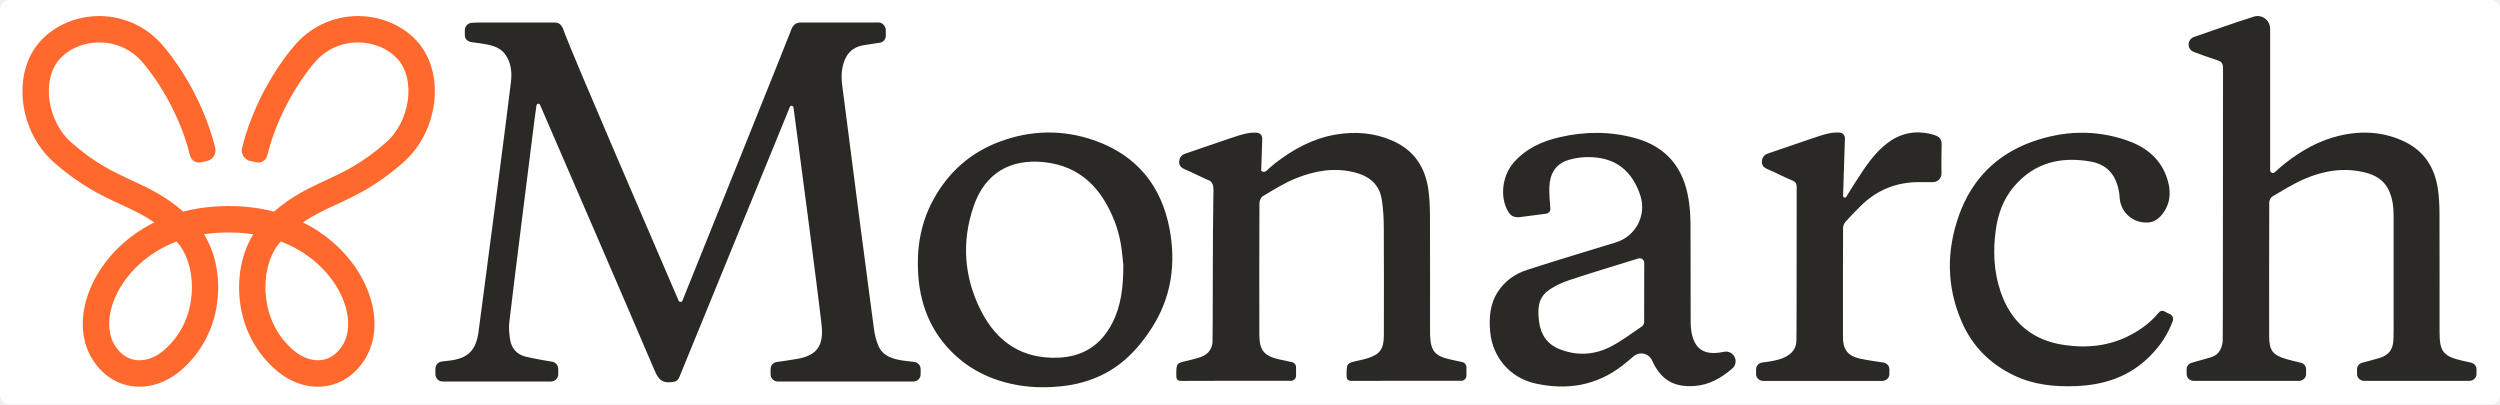
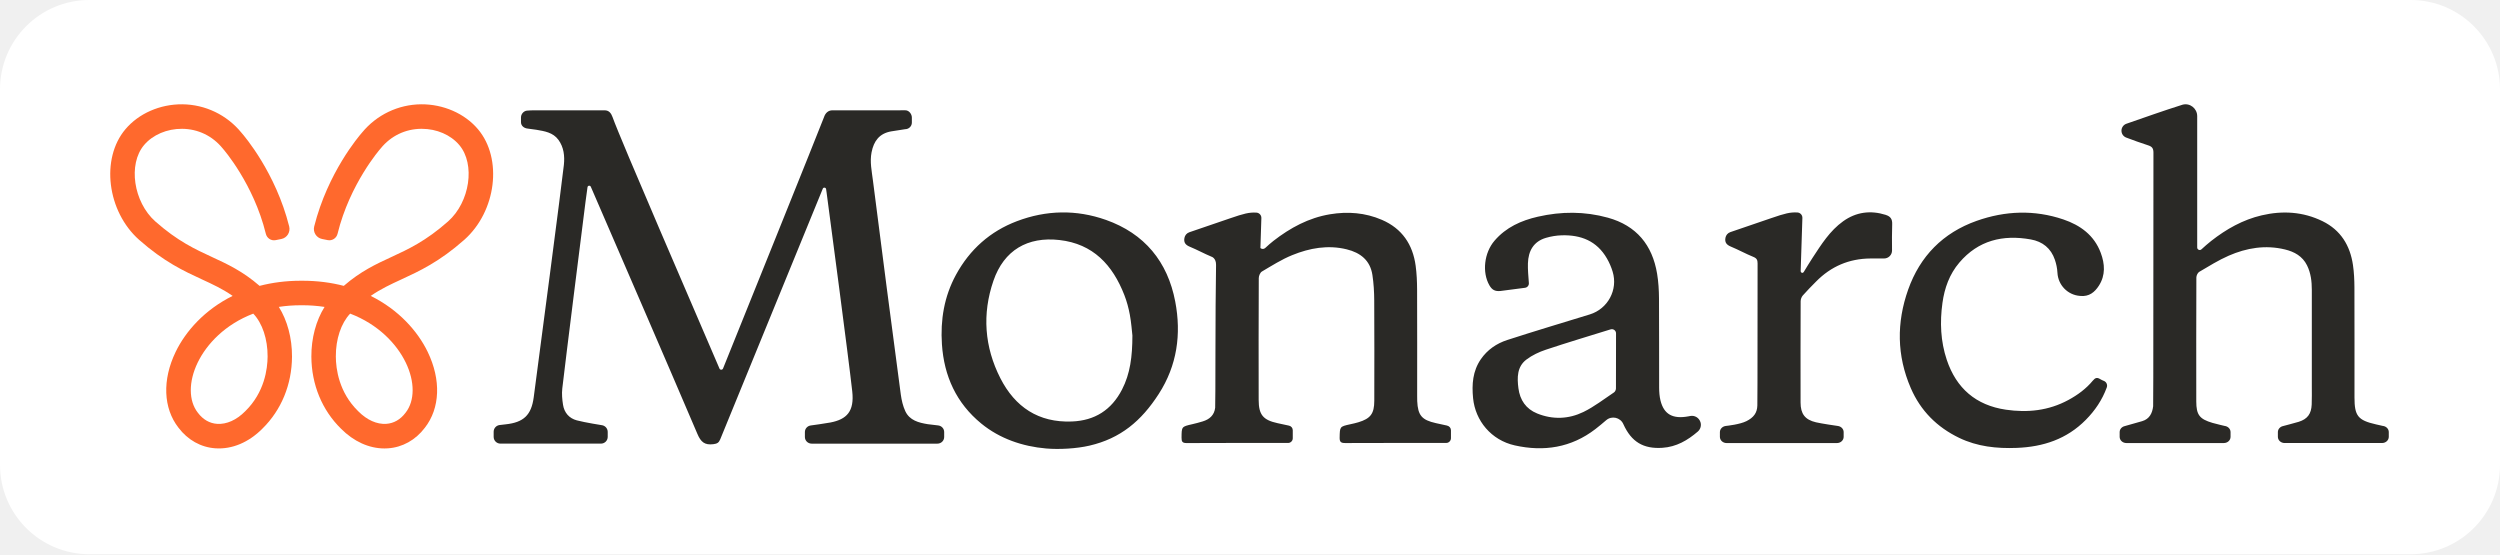
- <svg xmlns="http://www.w3.org/2000/svg" viewBox="0 0 1558 252" width="144">
-   <rect x="0" y="0" width="1558" height="252" rx="6" fill="#ffffff" />
-   <g transform="translate(14 10)">
+ <svg xmlns="http://www.w3.org/2000/svg" viewBox="0 0 1678 372" width="180">
+   <rect x="0" y="0" width="1678" height="372" rx="60" ry="60" fill="#ffffff" />
+   <g transform="translate(74 70)">
    <g fill="#ff692d">
      <path d="M184.058 231c-10.37 0-20.66-4.665-29.216-13.305-12.701-12.455-19.747-29.614-19.853-48.302-.066-12.428 3.152-24.298 8.86-33.39a98 98 0 0 0-14.86-1.116h-.993c-5.232 0-10.185.385-14.847 1.103 5.682 9.065 8.913 20.948 8.847 33.389-.092 18.688-7.152 35.835-19.853 48.303-9.191 9.277-20.396 13.983-31.534 13.225-9.748-.651-18.555-5.569-24.793-13.81-10.264-13.133-10.98-32.166-1.92-50.908 6.7-13.85 19.429-28.258 38.248-37.589-6.82-4.719-13.429-7.776-20.647-11.099-11.893-5.489-25.363-11.71-42.156-26.557-21.482-19.1-25.853-54.483-9.152-74.208C19.142 6.116 33.472-.118 48.372.002c15.403.146 29.852 7.07 39.653 19.034 2.08 2.365 23.005 26.849 32.077 62.95.954 3.814-1.417 7.656-5.258 8.427l-3.827.77c-2.98.599-5.867-1.289-6.583-4.253C96.21 53.315 75.88 30.094 75.668 29.855l-.238-.279c-6.808-8.36-16.476-13.026-27.204-13.12-10.079-.079-19.68 3.989-25.534 10.914-10.86 12.84-7.113 38.213 7.535 51.24 14.966 13.238 26.754 18.674 38.144 23.938 10.105 4.665 20.502 9.464 31.865 19.326 8.397-2.193 17.655-3.442 27.76-3.442h.993c10.119 0 19.363 1.249 27.76 3.442 11.337-9.849 21.747-14.647 31.865-19.326 11.39-5.264 23.178-10.7 38.157-23.952 14.648-13.013 18.383-38.387 7.523-51.226-5.788-6.859-15.192-10.913-25.204-10.913h-.331c-10.741.093-20.396 4.758-27.204 13.119l-.238.28c-.212.238-20.542 23.46-28.753 57.06-.729 2.965-3.616 4.839-6.583 4.254l-3.827-.77c-3.841-.772-6.225-4.613-5.258-8.428 9.085-36.1 29.998-60.584 32.077-62.95 9.814-11.95 24.25-18.874 39.653-19.02 14.9-.107 29.23 6.114 38.197 16.734 16.687 19.738 12.317 55.108-9.179 74.208-16.807 14.86-30.276 21.081-42.169 26.571-7.218 3.336-13.84 6.38-20.648 11.098 18.82 9.318 31.561 23.739 38.249 37.589 9.059 18.742 8.344 37.776-1.92 50.908-6.238 8.254-15.045 13.159-24.793 13.81-.768.053-1.55.08-2.318.08zm-23.044-90.491c-6.119 6.473-9.669 17.147-9.602 28.79.039 8.268 2.039 24.019 14.952 36.646l.093.093c5.801 5.875 12.516 8.879 18.833 8.44 5.033-.332 9.483-2.884 12.86-7.377l.106-.133c6.238-7.948 6.278-20.828.093-33.601-6.066-12.534-18.449-25.653-37.322-32.871zm-65.016 0c-18.873 7.218-31.256 20.337-37.322 32.871-6.185 12.773-6.145 25.653.093 33.602l.105.133c3.378 4.492 7.828 7.044 12.86 7.377 6.331.425 13.033-2.566 18.834-8.441l.093-.093c12.899-12.627 14.899-28.378 14.952-36.645.066-11.697-3.523-22.41-9.602-28.79z" />
    </g>
    <g fill="#2A2926" transform="translate(257 0)">
      <path d="M810.278 213.17a5.97 5.97 0 0 0-6.75-3.958c-.424.08-.848.159-1.258.239-10.496 1.945-16.426-1.311-18.742-10.602-.701-2.806-.9-5.798-.913-8.71-.08-19.933.053-39.879-.093-59.826-.04-5.533-.371-11.118-1.271-16.571-3.189-19.312-13.871-32.323-33.036-37.63-15.566-4.315-31.277-4.25-46.962-.675-11.224 2.554-21.415 7.134-29.119 16.108-6.988 8.14-8.444 21.244-3.468 29.926 1.721 3.005 3.693 4.236 7.545 3.826 1.416-.146 10.761-1.456 16.373-2.131a2.966 2.966 0 0 0 2.594-3.164c-.331-4.606-.768-8.961-.635-13.289.264-8.206 3.732-14.639 12.163-17.087 3.362-.98 6.936-1.576 10.43-1.681 12.919-.397 23.627 3.732 30.43 15.525a42 42 0 0 1 3.838 8.868c3.72 12.151-3.203 24.977-15.353 28.709 0 0-.119.027-.172.053-18.425 5.652-36.889 11.171-55.221 17.114-7.161 2.317-13.342 6.539-17.723 12.905-5.466 7.955-6.115 16.85-5.202 26.141 1.496 15.195 12.191 28.153 27.968 31.687 19.51 4.368 37.895 1.536 54.109-10.933 2.475-1.906 4.857-3.904 7.24-5.956 3.746-3.229 9.516-1.906 11.541 2.608a1 1 0 0 0 .04.092c5.361 11.846 13.395 16.638 26.101 15.817 9.491-.609 16.982-5.029 23.825-10.906a5.99 5.99 0 0 0 1.761-6.446l-.027-.079zm-56.663-22.342c0 .873-.583 2.078-1.284 2.541-6.777 4.513-13.289 9.623-20.556 13.157-9.927 4.817-20.568 5.228-31.011 1.005-7.558-3.057-11.595-9.066-12.601-16.942-.913-7.094-1.006-14.44 5.387-19.271 3.825-2.886 8.418-5.056 12.985-6.578 14.413-4.805 28.973-9.16 43.48-13.66h.039c1.8-.569 3.627.781 3.627 2.661 0 12.6.013 24.843-.053 37.087zM411.254 77.58c-19.867-7.014-39.986-6.577-59.654.861-17.988 6.804-31.701 19.007-40.952 36.002-7.955 14.613-10.51 30.324-9.424 46.67 1.416 21.31 9.675 39.483 26.418 53.182 12.416 10.152 27.717 15.367 43.573 16.73 8.829.755 20.384.093 29-1.906 20.86-4.831 34.798-16.492 46.525-34.678 12.349-19.139 15.247-40.184 11.078-62.037-5.096-26.789-20.608-45.65-46.577-54.836zm17.816 77.63c-.027 14.083-1.456 25.598-6.989 36.293-7.068 13.659-18.239 20.807-33.646 21.402-22.408.874-38.146-9.741-47.993-29.053-10.682-20.965-12.323-43.122-4.646-65.412 7.081-20.568 22.964-29.728 44.234-27.345 22.687 2.528 35.764 16.783 43.613 36.902 1.668 4.262 2.872 8.762 3.706 13.262.993 5.334 1.35 10.774 1.721 13.951M1081.13 185.665h-.02c-.88-.357-1.72-.728-2.49-1.218-2.14-1.337-3.36-.834-4.91 1.033-4.52 5.466-10.17 9.609-16.4 12.984-13.23 7.174-27.41 8.67-42.03 6.512-20.029-2.965-33.199-14.334-39.605-33.447-4.156-12.442-4.699-25.241-2.912-38.146 1.377-10.02 4.712-19.364 11.357-27.147 12.746-14.957 29.26-18.875 47.95-15.526 7.91 1.403 13.56 5.943 16.18 13.686.92 2.727 1.55 5.652 1.69 8.524 0 .053.02.106.02.146.41 8.232 6.83 14.89 15.04 15.539.14 0 .27.026.4.039 5.9.517 9.57-2.541 12.39-6.922 4.5-7.015 4.01-14.586 1.23-22.011-4.39-11.807-13.7-18.557-25.09-22.422-19.45-6.578-39.01-5.85-58.216.953-22.58 7.994-38 23.705-45.955 46.14-7.822 22.091-7.69 44.261 1.761 66.101 6.618 15.301 17.63 26.247 32.467 33.407 12.191 5.877 25.193 7.254 38.593 6.737 17.82-.688 33.64-5.89 46.42-18.834 6.18-6.248 10.97-13.302 14.06-21.721.65-1.76-.2-3.719-1.93-4.407M934.749 74.232c-10.232-3.217-19.894-1.96-28.603 4.262-8.948 6.393-14.692 15.605-20.595 24.619-2.039 3.11-3.958 6.3-5.904 9.49-.225.37-.635.595-1.059.556-.172-.014-.304-.08-.476-.199a1.21 1.21 0 0 1-.503-.993l1.152-35.71a3.53 3.53 0 0 0-3.349-3.64c-4.884-.265-8.286.609-17.617 3.812-9.12 3.123-18.239 6.247-27.399 9.37a4.97 4.97 0 0 0-3.282 3.813v.026c-.569 3.084.768 4.686 3.626 5.877 5.11 2.118 9.98 4.831 15.116 6.909 2.276.927 2.846 2.092 2.832 4.395-.079 24.129.027 87.701-.158 95.351-.12 4.977-2.528 8.114-7.333 10.51-4.421 2.197-12.574 3.071-13.832 3.216-2.263.265-3.97 2.038-3.97 4.143v3.177c0 2.303 2.025 4.169 4.526 4.169h74.016c2.501 0 4.526-1.866 4.526-4.169v-3.177c0-2.105-1.707-3.878-3.97-4.143-1.125-.132-10.92-1.588-14.613-2.449-7.399-1.72-10.324-5.691-10.337-13.249-.04-22.66-.04-45.32.053-67.98 0-1.323.582-2.912 1.442-3.891 2.833-3.23 5.877-6.274 8.895-9.331 10.02-10.192 22.17-15.407 36.492-15.5 3.031-.026 6.075-.013 9.159 0 2.965 0 5.374-2.409 5.347-5.373-.04-6.142-.106-11.926.106-17.697.132-3.468-1.231-5.202-4.288-6.168zM640.395 215.671c-2.581-.556-5.109-1.099-7.637-1.668-9.451-2.104-12.072-5.188-12.522-14.784-.052-1.152-.039-2.303-.039-3.468 0-23.931.053-47.438-.04-71.355-.026-5.334-.251-10.721-.966-16.002-1.946-14.322-9.12-24.99-22.673-30.84-11.211-4.844-22.938-5.705-34.824-3.733-14.282 2.37-26.657 9.08-37.961 17.856-1.866 1.456-3.64 3.044-5.533 4.791-.992.913-2.356.768-3.216.026.225-6.723.437-13.447.649-20.145.066-1.919-1.43-3.534-3.349-3.64-4.871-.264-8.286.61-17.617 3.812-9.12 3.124-18.239 6.248-27.398 9.371a4.97 4.97 0 0 0-3.283 3.813v.026c-.569 3.084.754 4.686 3.613 5.877 4.937 2.038 9.649 4.646 14.586 6.697 0 0 3.111.86 3.031 5.533-.569 29.9-.317 93.697-.595 95.881-.622 4.99-3.786 7.743-8.365 9.133a97 97 0 0 1-6.976 1.866c-7.253 1.655-7.16 1.628-7.226 9.08-.027 2.634.569 3.6 3.467 3.587 22.674-.133 45.36-.066 68.033-.066a3.15 3.15 0 0 0 3.15-3.15v-5.388a3.155 3.155 0 0 0-2.488-3.083c-2.66-.57-5.162-1.112-7.664-1.655-9.755-2.118-12.706-5.599-12.733-15.618-.066-27.386-.053-54.36.067-81.759 0-1.522.926-3.719 2.117-4.421 6.645-3.918 13.236-8.127 20.357-11.012 11.688-4.752 23.918-6.975 36.558-3.878 9.239 2.263 15.764 7.425 17.246 17.22.861 5.665 1.192 11.449 1.218 17.193.132 22.568.079 44.711.04 67.265-.013 8.617-2.502 11.913-10.668 14.388-1.8.543-3.64.953-5.48 1.35-7.095 1.562-6.949 1.549-7.108 8.947-.066 3.005.98 3.667 3.799 3.654 22.567-.106 45.148-.053 67.715-.067h.027c1.76 0 3.176-1.456 3.176-3.216v-5.255a3.22 3.22 0 0 0-2.541-3.15zM298.762 215.553c-1.364-.172-6.049-.675-7.002-.834-6.128-.993-12.217-2.515-15.116-8.723-1.601-3.441-2.488-7.346-3.018-11.131-2.117-15.142-16.796-127.912-18.702-143.61-.768-6.314-2.197-12.574-.926-19.047 1.482-7.557 5.254-12.653 13.169-14.03 2.608-.45 9.345-1.456 9.345-1.456 2.502 0 4.527-1.985 4.527-4.434V8.913c0-2.237-1.708-4.593-3.971-4.87-.86-.107-3.587 0-4.09 0h-45.241c-2.845 0-4.751 1.813-5.691 4.658s-63.625 158.461-67.742 168.64c-.436 1.072-1.945 1.085-2.409.026v-.026C134.49 136.613 85.755 24.373 80.117 8.529c-.913-2.58-2.449-4.474-5.175-4.474H27.04c-.239 0-3.018.04-4.381.199-2.264.265-3.971 2.37-3.971 4.527v3.256c0 2.356 1.985 4.037 4.526 4.275 0 0 4.95.635 5.837.794 5.48.953 11.119 1.787 14.745 6.724 3.68 5.016 4.289 10.92 3.68 16.81-1.099 10.72-17.392 134.808-20.251 156.078-1.602 11.965-6.816 16.81-18.822 18.094q-2.044.218-4.09.476a4.53 4.53 0 0 0-3.97 4.487v3.455a4.524 4.524 0 0 0 4.526 4.526h67.504a4.524 4.524 0 0 0 4.526-4.526v-3.309a4.574 4.574 0 0 0-3.785-4.514s-11.41-1.787-16.942-3.256c-5.162-1.363-8.431-5.149-9.265-10.443-.57-3.587-.913-7.346-.503-10.933C48.76 170.378 59.283 86.833 61.997 65.444c.397-3.15.847-6.287 1.337-9.795.158-1.165 1.747-1.376 2.223-.304a1 1 0 0 1 .067.159C89.5 110.737 113.485 165.93 137.11 221.27c2.303 5.413 4.871 7.597 10.655 6.869 2.541-.318 3.719-.953 4.672-3.309 22.885-56.067 45.849-112.108 68.801-168.15v-.026c.463-1.085 2.064-.9 2.236.265.12.728.212 1.403.305 2.078 2.594 19.721 14.48 108.799 17.246 133.657 1.509 13.527-3.719 18.795-14.586 20.912-3.216.622-12.058 1.853-13.222 1.999-2.264.278-3.971 2.157-3.971 4.394v3.375c0 2.449 2.025 4.435 4.527 4.435h84.432c2.501 0 4.526-1.986 4.526-4.435v-3.375c0-2.237-1.707-4.129-3.97-4.394zM1268.38 215.883h-.02c-.33-.119-3.43-.768-4.62-1.046-12.13-2.779-14.41-5.651-14.41-18.12-.01-24.658.05-49.145-.04-73.803-.03-5.017-.25-10.086-.98-15.036-1.93-13.117-8.21-23.428-20.44-29.424-13.07-6.393-26.83-7.187-40.78-3.93-12.66 2.95-23.78 9.238-33.95 17.206-2.29 1.787-4.44 3.746-6.54 5.638-1.09.993-2.84.212-2.84-1.257V7.946c0-5.109-4.81-9-9.76-7.69l-.39.12c-12.52 3.944-24.89 8.364-37.36 12.68a4.955 4.955 0 0 0-3.32 4.672c0 2.104 1.3 3.917 3.25 4.632 4.87 1.8 9.67 3.614 14.55 5.149 2.72.86 3.66 1.999 3.66 4.99-.12 56.663 0 168.533-.2 170.188-.56 4.672-2.45 8.524-7.32 9.98-3.53 1.059-11.4 3.176-11.71 3.322-2 .463-3.45 2.091-3.45 4.037v3.177c0 2.303 2.03 4.169 4.53 4.169h65.39c2.5 0 4.52-1.866 4.52-4.169v-3.177c0-2.105-1.7-3.878-3.97-4.143-.06 0-5.83-1.363-8.15-2.038-8.74-2.581-10.87-5.4-10.89-14.388-.04-27.808-.04-55.445.06-83.254.02-1.284.89-3.137 1.94-3.746 6.48-3.812 12.91-7.835 19.77-10.84 12.04-5.255 24.68-7.36 37.75-4.182 6.33 1.535 11.75 4.513 14.8 10.641 2.58 5.189 3.23 10.788 3.23 16.505v64.671c0 4.09.08 8.193-.08 12.27-.27 6.247-2.8 9.742-8.71 11.595-3.11.966-10.14 2.713-10.46 2.846-2.04.423-3.53 2.091-3.53 4.05v3.176c0 2.303 2.02 4.17 4.52 4.17h65.39c2.5 0 4.53-1.867 4.53-4.17v-3.176c0-2.105-1.71-3.878-3.97-4.143z" />
    </g>
  </g>
</svg>
